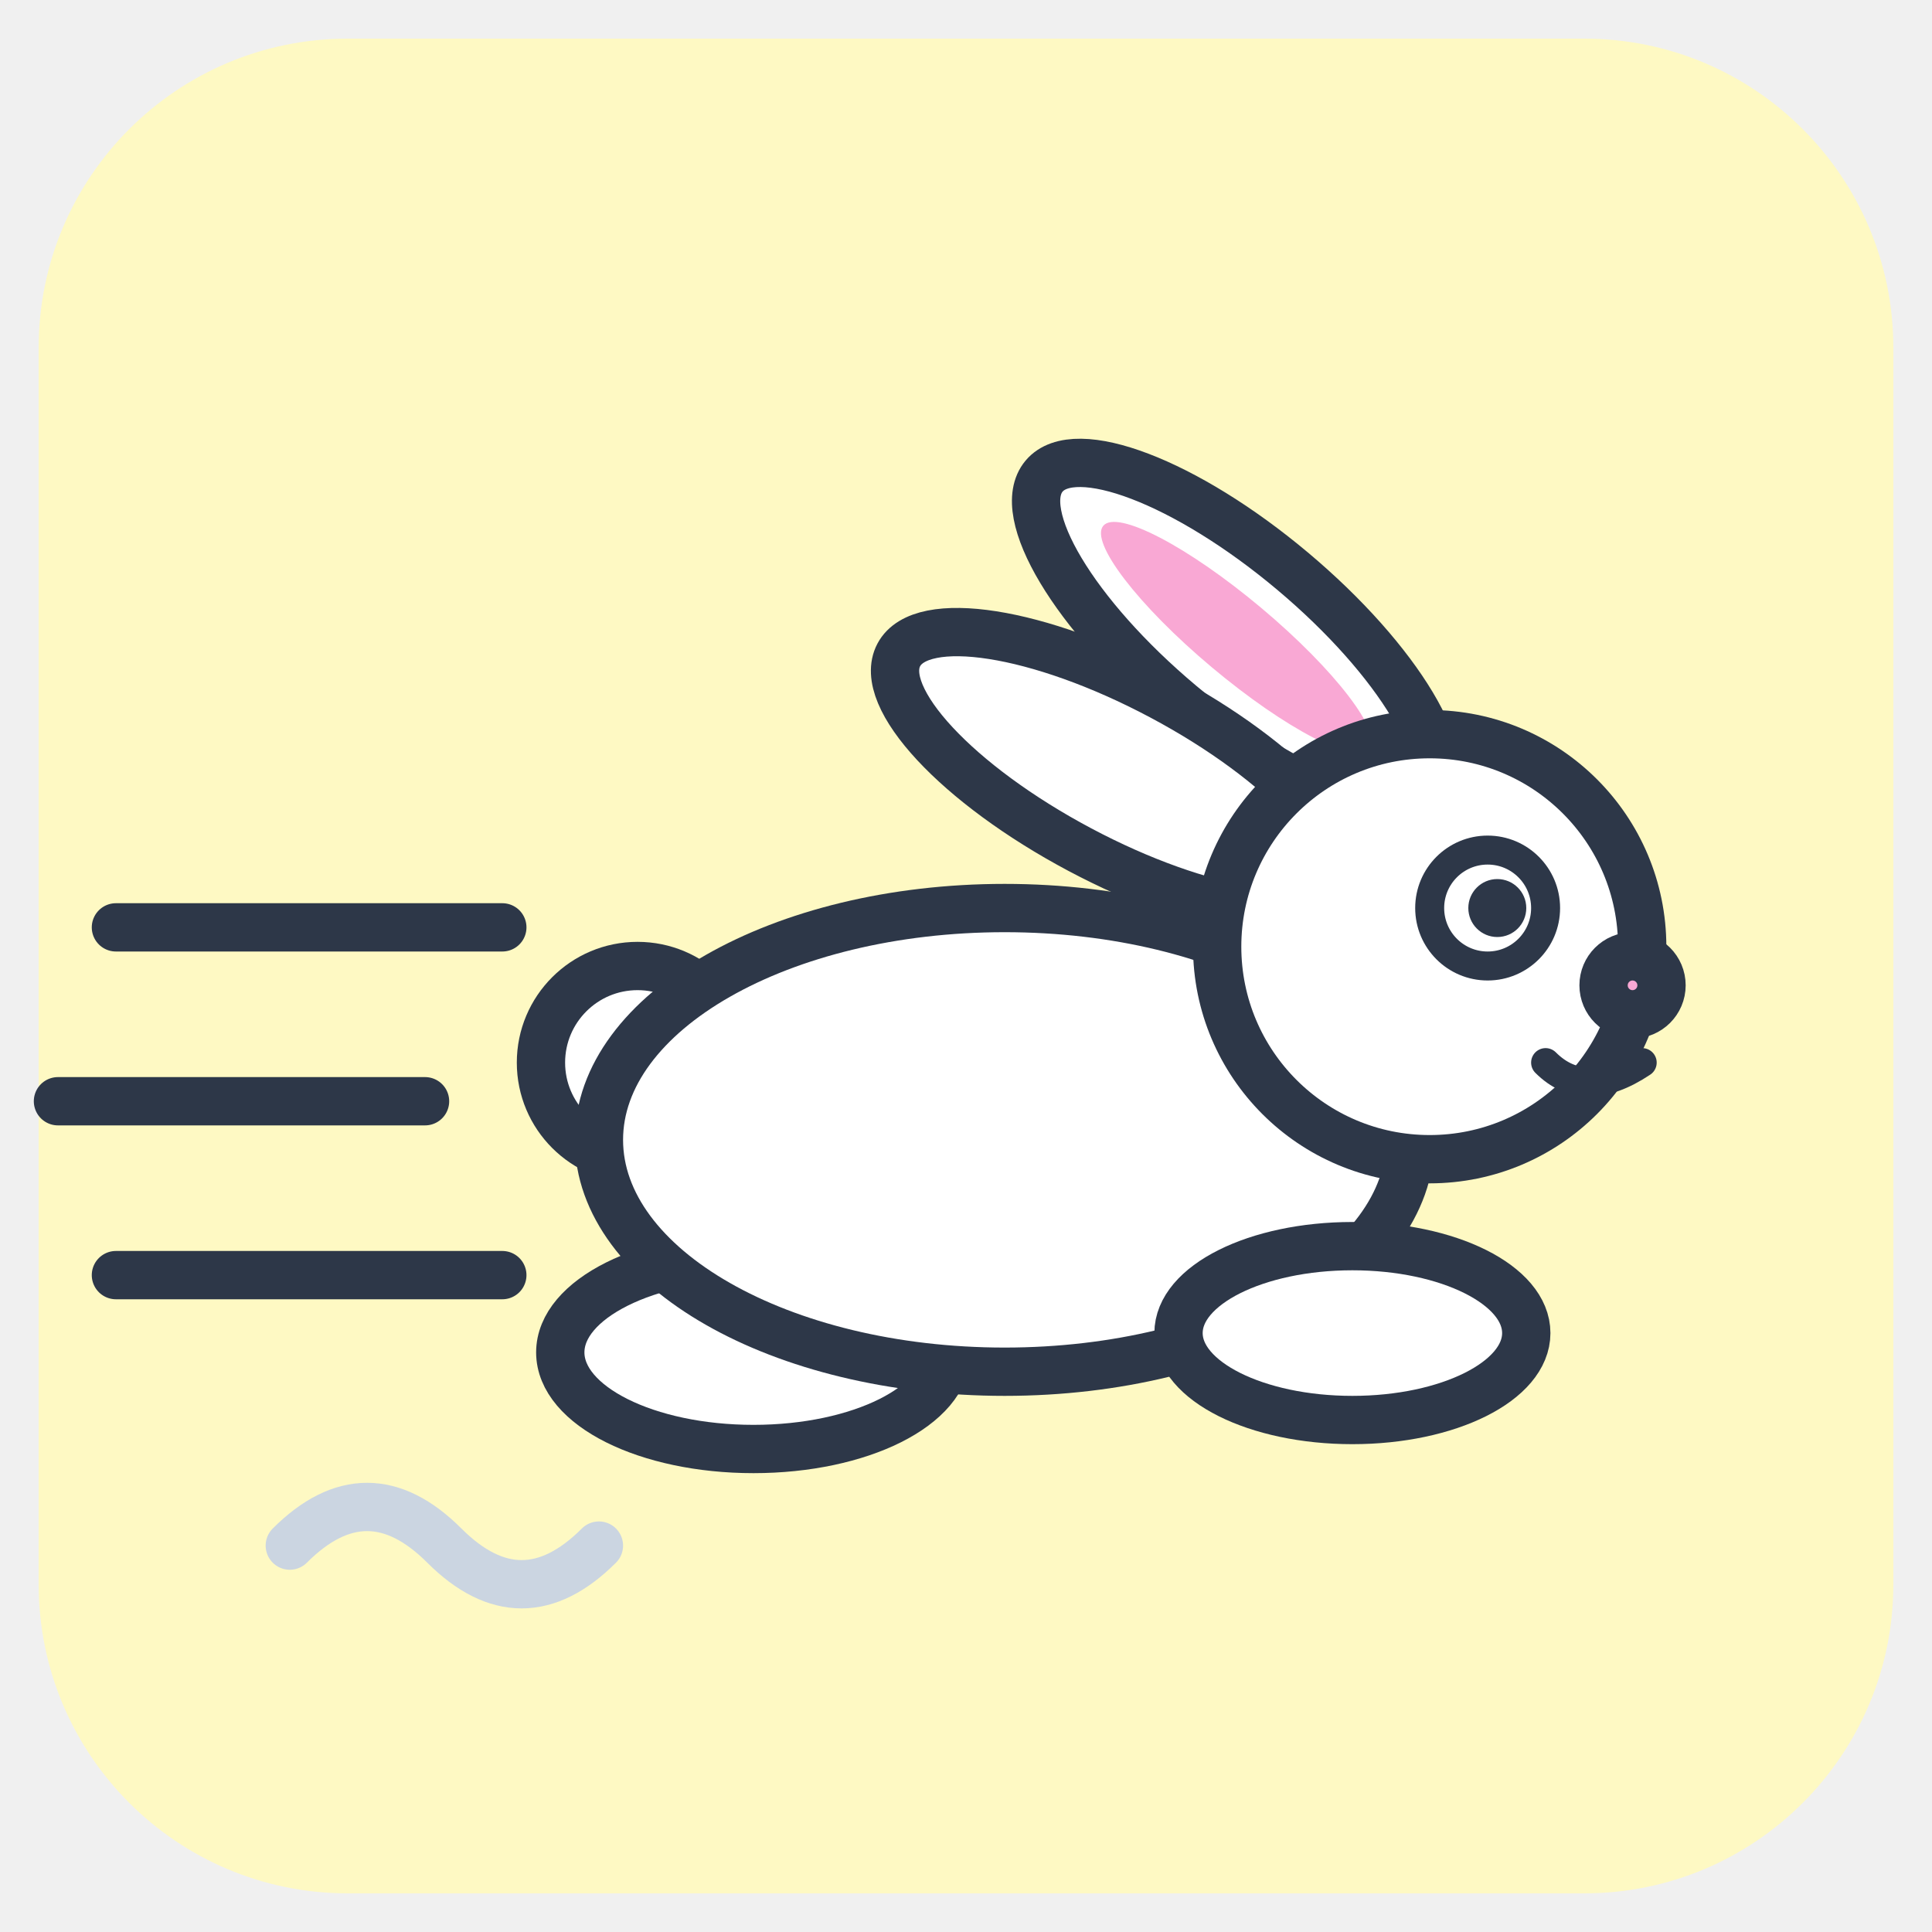
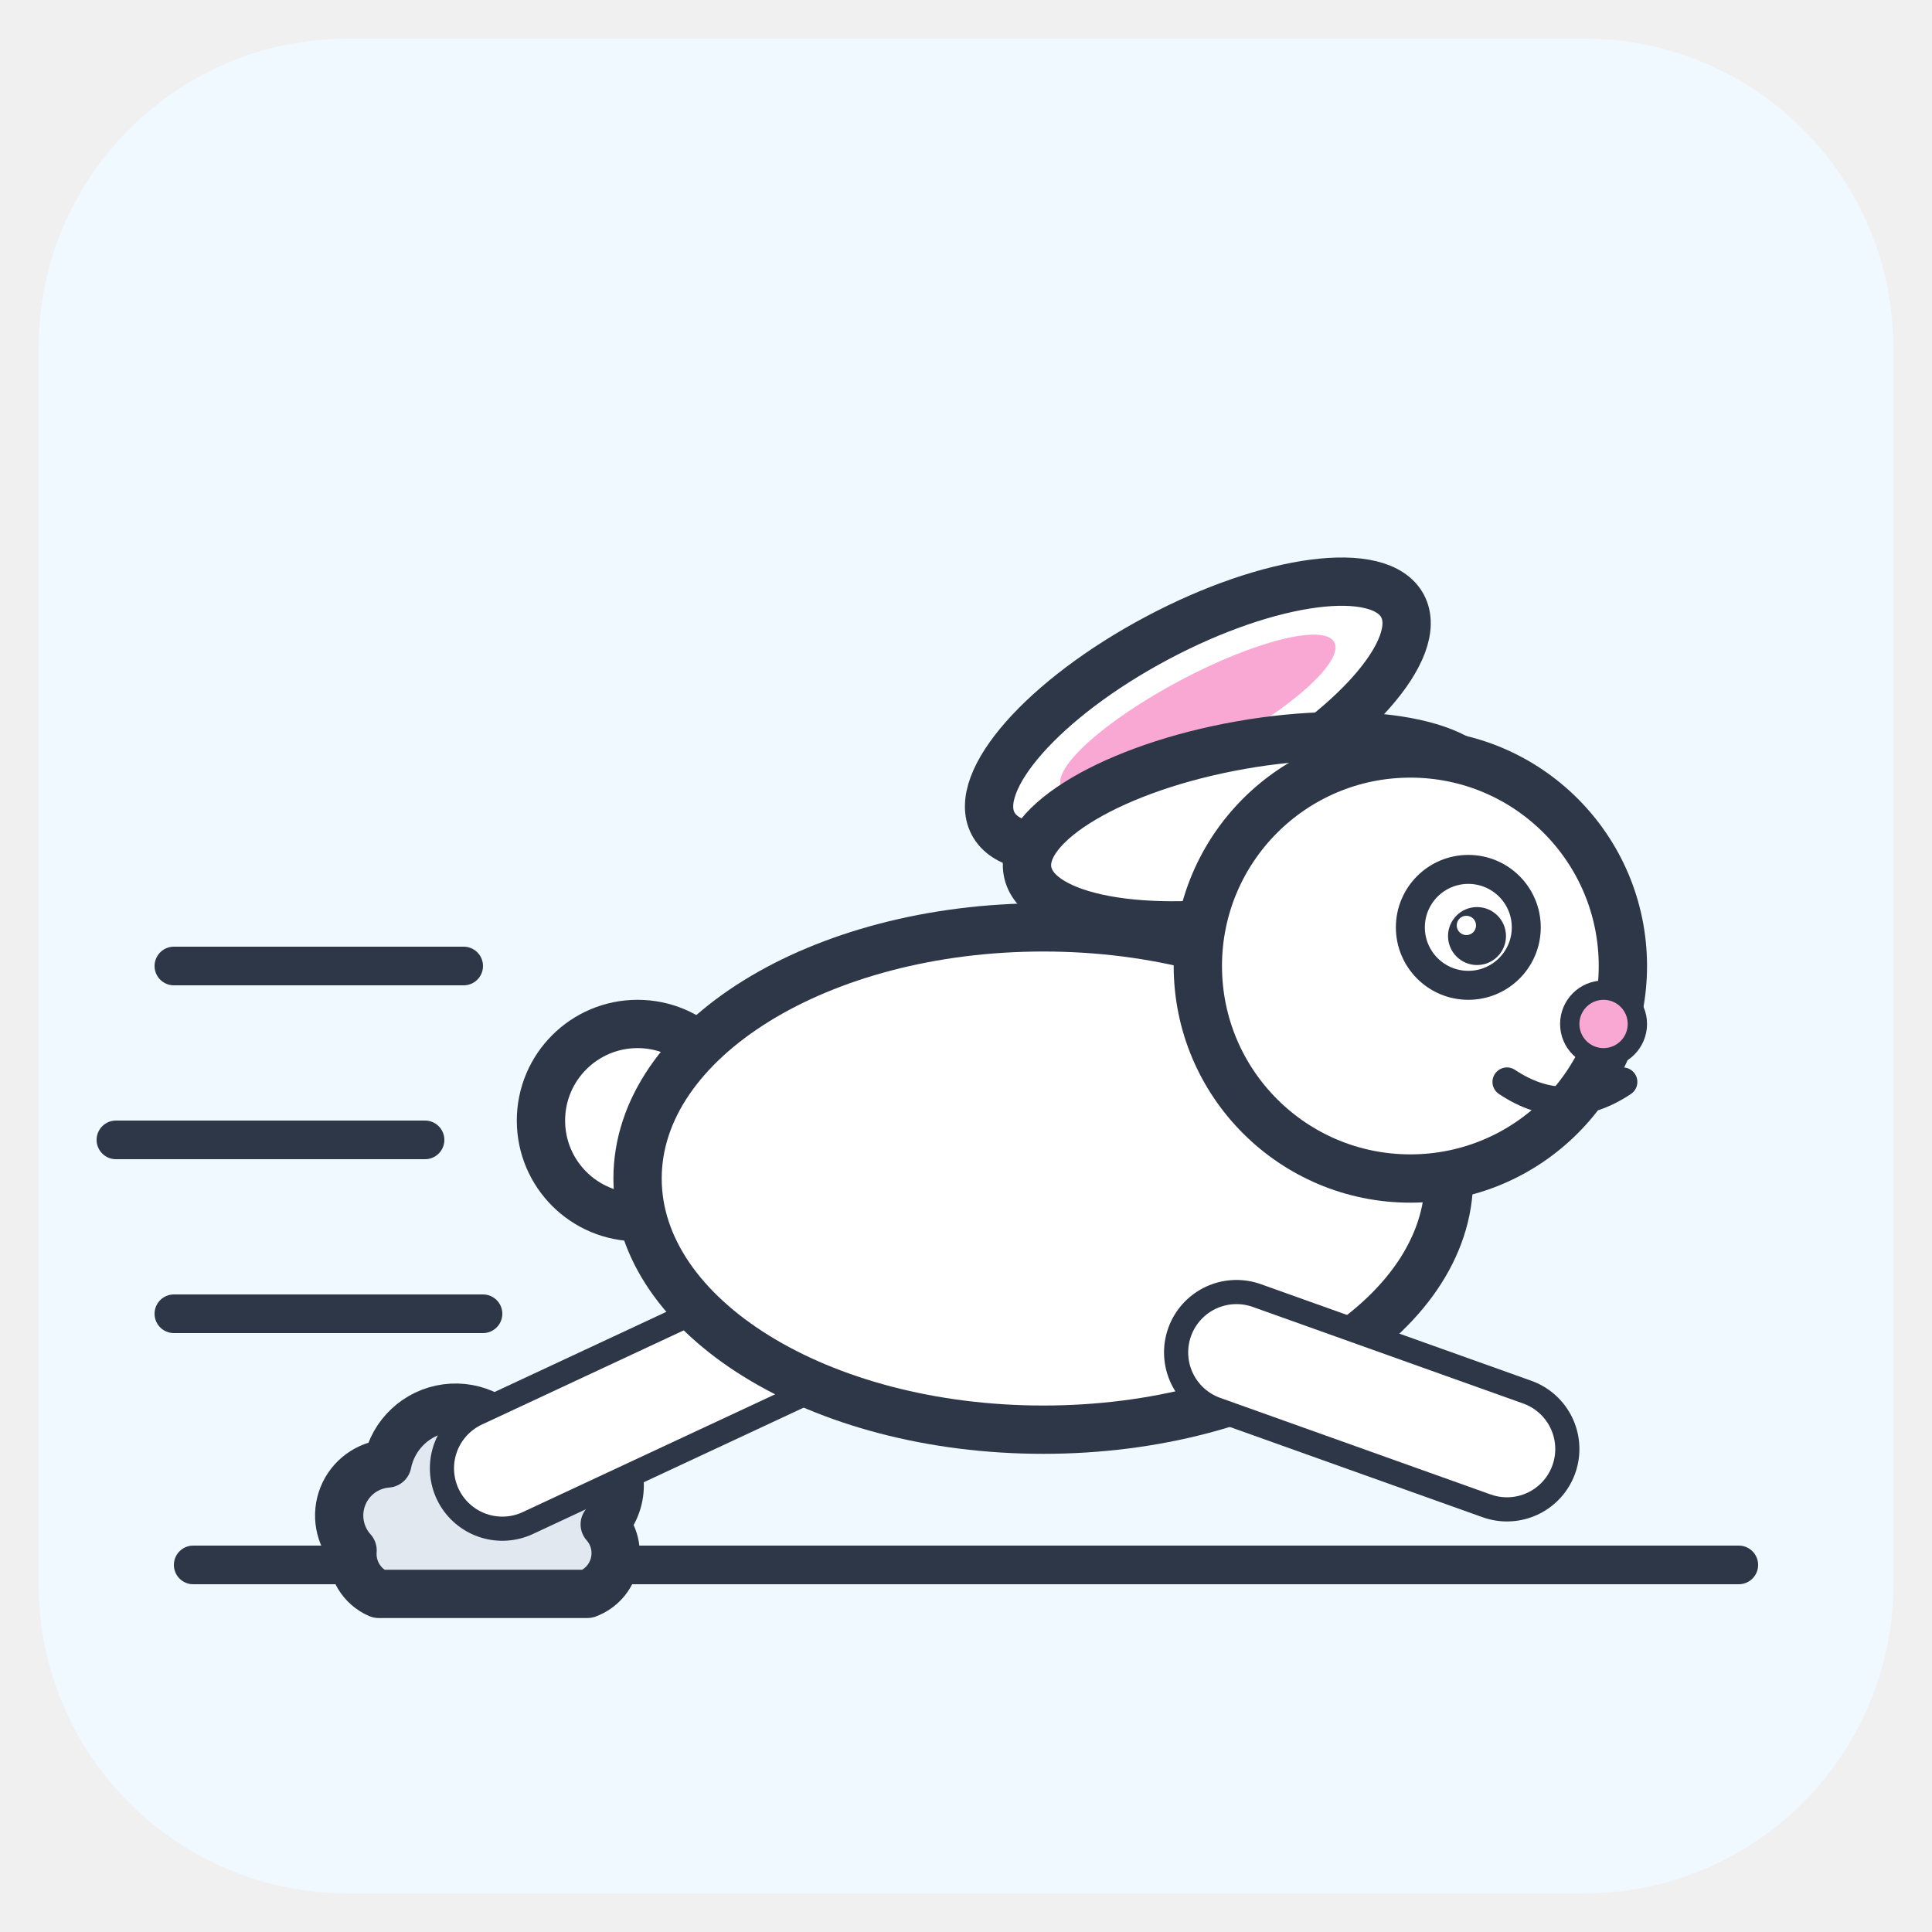
<svg xmlns="http://www.w3.org/2000/svg" viewBox="0 0 200 200" role="img" aria-label="מהיר">
-   <rect x="4" y="4" width="192" height="192" rx="32" fill="#FEF9C3" />
+   <rect x="4" y="4" width="192" height="192" rx="32" fill="#F0F9FF" />
  <g stroke="#2D3748" stroke-width="5" stroke-linejoin="round" stroke-linecap="round">
-     <path d="M12 96 H52 M6 114 H44 M12 132 H52" stroke-width="5" />
-     <ellipse cx="128" cy="66" rx="9" ry="26" fill="#fff" transform="rotate(-50 128 66)" />
-     <ellipse cx="128" cy="66" rx="4" ry="18" fill="#F9A8D4" stroke="none" transform="rotate(-50 128 66)" />
-     <ellipse cx="116" cy="80" rx="9" ry="26" fill="#fff" transform="rotate(-62 116 80)" />
-     <circle cx="66" cy="110" r="10" fill="#fff" />
-     <ellipse cx="78" cy="140" rx="20" ry="10" fill="#fff" />
-     <ellipse cx="104" cy="118" rx="42" ry="24" fill="#fff" />
-     <ellipse cx="140" cy="138" rx="18" ry="9" fill="#fff" />
-     <circle cx="148" cy="98" r="22" fill="#fff" />
-     <circle cx="154" cy="94" r="6" fill="#fff" stroke-width="3" />
-     <circle cx="155" cy="94" r="3" fill="#2D3748" stroke="none" />
-     <circle cx="169" cy="102" r="3" fill="#F9A8D4" />
-     <path d="M160 110 Q164 114 170 110" fill="none" stroke-width="3" />
-     <path d="M30 160 q8 -8 16 0 q8 8 16 0" fill="none" stroke="#CBD5E1" stroke-width="5" />
+     <path d="M20 162 H180" fill="none" stroke-width="4" />
+     <path d="M18 100 H48 M12 118 H44 M18 136 H50" fill="none" stroke-width="4" />
+     <path transform="translate(50 156) scale(0.45)" d="M-30 10 A12 12 0 0 1 -22 -10 A16 16 0 0 1 8 -14 A13 13 0 0 1 28 4 A10 10 0 0 1 24 20 L-24 20 A10 10 0 0 1 -30 10Z" fill="#E2E8F0" stroke-width="11.1" />
+     <circle cx="66" cy="116" r="10" fill="#fff" />
+     <path d="M82 138 L52 152" fill="none" stroke-width="15" />
+     <path d="M82 138 L52 152" fill="none" stroke="#fff" stroke-width="10" />
+     <ellipse cx="108" cy="122" rx="42" ry="26" fill="#fff" />
+     <path d="M128 140 L156 150" fill="none" stroke-width="15" />
+     <path d="M128 140 L156 150" fill="none" stroke="#fff" stroke-width="10" />
+     <ellipse cx="124" cy="74" rx="24" ry="9" fill="#fff" transform="rotate(-28 124 74)" />
+     <ellipse cx="124" cy="74" rx="16" ry="4" fill="#F9A8D4" stroke="none" transform="rotate(-28 124 74)" />
+     <ellipse cx="130" cy="86" rx="24" ry="9" fill="#fff" transform="rotate(-10 130 86)" />
+     <circle cx="146" cy="100" r="22" fill="#fff" />
+     <circle cx="152" cy="96" r="6" fill="#fff" stroke-width="3" />
+     <circle cx="152.9" cy="96.9" r="3" fill="#2D3748" stroke="none" />
+     <circle cx="151.8" cy="95.8" r="1" fill="#fff" stroke="none" />
+     <circle cx="166" cy="106" r="3.5" fill="#F9A8D4" stroke-width="2" />
+     <path d="M156 112 Q162 116 168 112" fill="none" stroke-width="3" />
  </g>
</svg>
